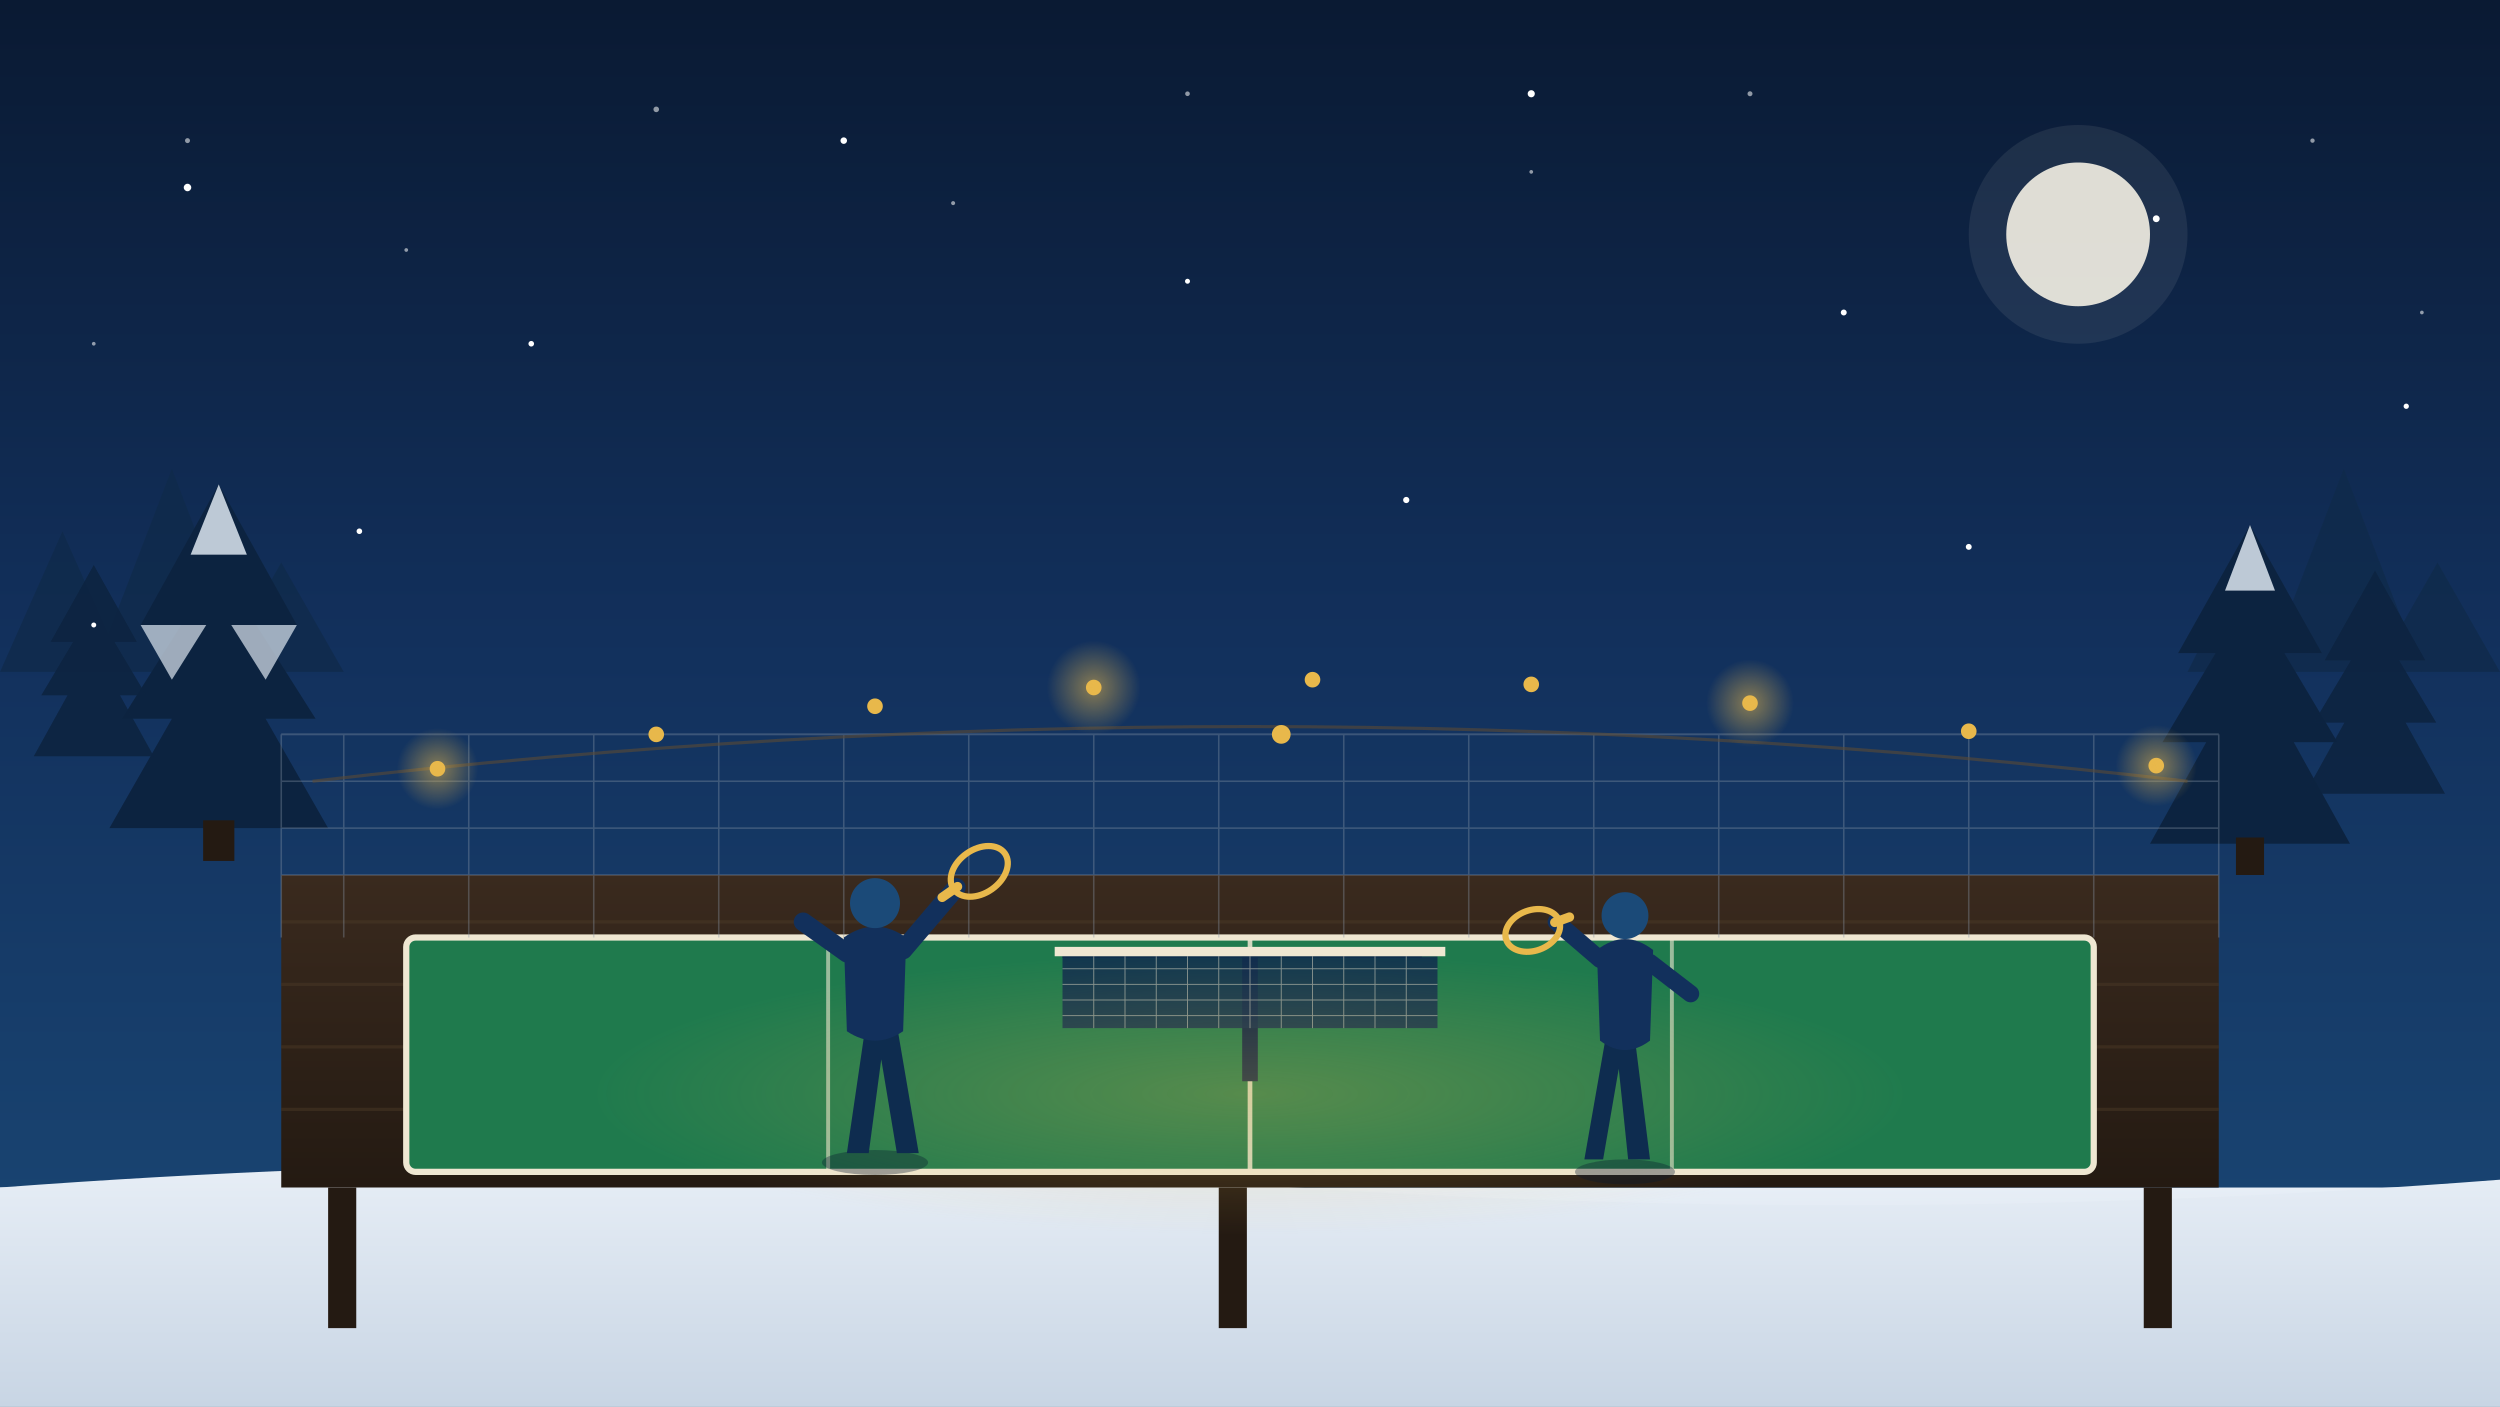
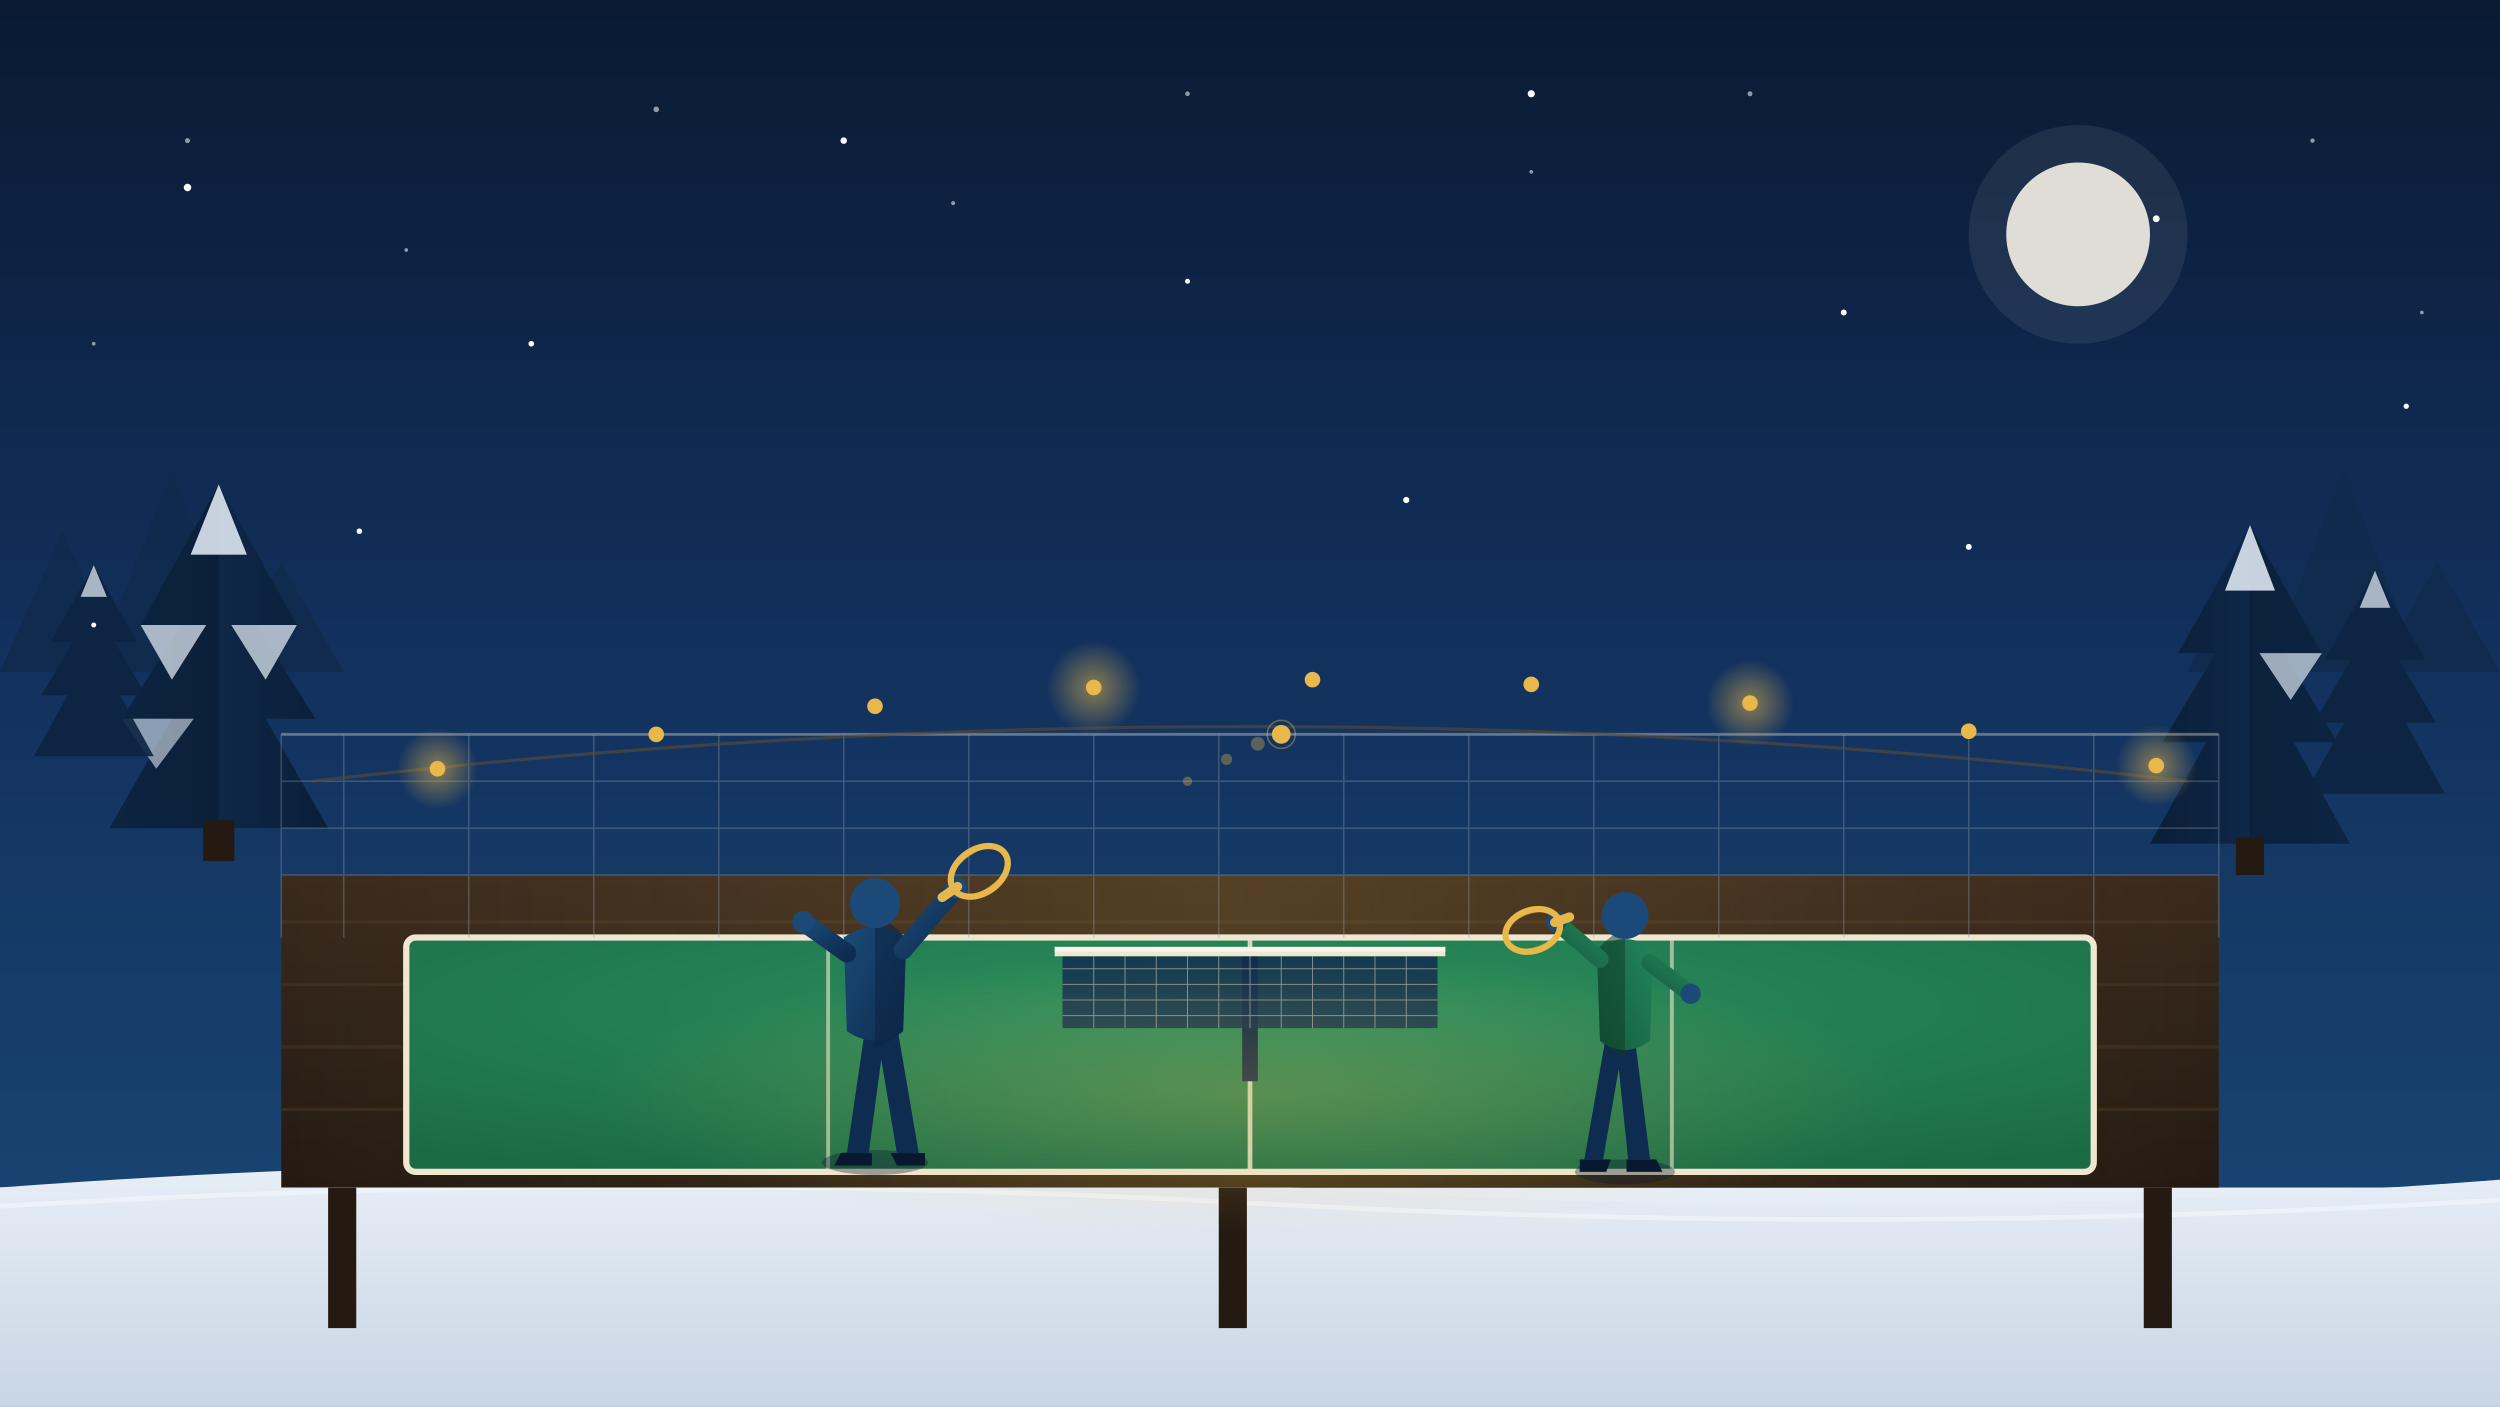
<svg xmlns="http://www.w3.org/2000/svg" viewBox="0 0 1600 900" preserveAspectRatio="xMidYMid slice" role="img" aria-label="Illustration of a platform tennis court at dusk in winter, with two players mid-rally under string lights, surrounded by snow-dusted evergreen trees.">
  <defs>
    <linearGradient id="sky" x1="0" y1="0" x2="0" y2="1">
      <stop offset="0%" stop-color="#0A1A33" />
      <stop offset="45%" stop-color="#12305C" />
      <stop offset="100%" stop-color="#1B4A78" />
    </linearGradient>
    <linearGradient id="snowGround" x1="0" y1="0" x2="0" y2="1">
      <stop offset="0%" stop-color="#E7EEF6" />
      <stop offset="100%" stop-color="#C8D5E4" />
    </linearGradient>
    <radialGradient id="heaterGlow" cx="50%" cy="50%" r="50%">
      <stop offset="0%" stop-color="#E8B84B" stop-opacity="0.55" />
      <stop offset="100%" stop-color="#E8B84B" stop-opacity="0" />
    </radialGradient>
    <linearGradient id="deckWood" x1="0" y1="0" x2="0" y2="1">
      <stop offset="0%" stop-color="#3A2A1E" />
      <stop offset="100%" stop-color="#241A12" />
    </linearGradient>
+     <linearGradient id="plankGlow" x1="0" y1="0" x2="1" y2="0">
+       <stop offset="0%" stop-color="#E8B84B" stop-opacity="0" />
+       <stop offset="50%" stop-color="#E8B84B" stop-opacity="0.16" />
+       <stop offset="100%" stop-color="#E8B84B" stop-opacity="0" />
+     </linearGradient>
+     <linearGradient id="treeLit" x1="0" y1="0" x2="1" y2="0">
+       <stop offset="0%" stop-color="#123156" />
+       <stop offset="100%" stop-color="#0A1E38" />
+     </linearGradient>
+     <linearGradient id="jacketA" x1="0" y1="0" x2="1" y2="1">
+       <stop offset="0%" stop-color="#1B4A78" />
+       <stop offset="100%" stop-color="#0E2C4F" />
+     </linearGradient>
+     <linearGradient id="jacketB" x1="0" y1="0" x2="1" y2="1">
+       <stop offset="0%" stop-color="#228559" />
+       <stop offset="100%" stop-color="#155C3D" />
+     </linearGradient>
+     <radialGradient id="courtShade" cx="50%" cy="30%" r="80%">
+       <stop offset="0%" stop-color="#2A8F5E" />
+       <stop offset="100%" stop-color="#1B6B45" />
+     </radialGradient>
  </defs>
  <rect width="1600" height="900" fill="url(#sky)" />
  <circle cx="1330" cy="150" r="46" fill="#F4F0E4" opacity="0.9" />
  <circle cx="1330" cy="150" r="70" fill="#F4F0E4" opacity="0.08" />
  <g fill="#FFFFFF" opacity="0.55">
    <circle cx="120" cy="90" r="1.6" />
    <circle cx="260" cy="160" r="1.2" />
    <circle cx="420" cy="70" r="1.8" />
    <circle cx="610" cy="130" r="1.3" />
    <circle cx="760" cy="60" r="1.5" />
    <circle cx="980" cy="110" r="1.2" />
    <circle cx="1120" cy="60" r="1.6" />
    <circle cx="60" cy="220" r="1.2" />
    <circle cx="1480" cy="90" r="1.4" />
    <circle cx="1550" cy="200" r="1.2" />
  </g>
  <g fill="#0F2A4A" opacity="0.75">
    <path d="M0 430 L40 340 L80 430 Z" />
    <path d="M60 430 L110 300 L160 430 Z" />
    <path d="M140 430 L180 360 L220 430 Z" />
    <path d="M1400 430 L1440 350 L1480 430 Z" />
    <path d="M1450 430 L1500 300 L1550 430 Z" />
    <path d="M1520 430 L1560 360 L1600 430 Z" />
  </g>
  <g id="evergreen-left" transform="translate(140,270)">
-     <path d="M0 260 L-70 260 L-30 190 L-62 190 L-24 130 L-50 130 L0 40 L50 130 L24 130 L62 190 L30 190 L70 260 Z" fill="#0C2340" />
-     <path d="M0 40 L18 85 L-18 85 Z" fill="#DCE6F0" opacity="0.85" />
-     <path d="M-50 130 L-30 165 L-8 130 Z" fill="#DCE6F0" opacity="0.7" />
-     <path d="M8 130 L30 165 L50 130 Z" fill="#DCE6F0" opacity="0.7" />
+     <path d="M0 260 L-70 260 L-30 190 L-62 190 L-24 130 L-50 130 L0 40 L50 130 L24 130 L62 190 L30 190 L70 260 Z" fill="url(#treeLit)" />
+     <path d="M0 40 L0 260 L-70 260 L-30 190 L-62 190 L-24 130 L-50 130 Z" fill="#081A30" opacity="0.55" />
+     <path d="M0 40 L18 85 L-18 85 Z" fill="#DCE6F0" opacity="0.9" />
+     <path d="M-50 130 L-30 165 L-8 130 Z" fill="#DCE6F0" opacity="0.75" />
+     <path d="M8 130 L30 165 L50 130 Z" fill="#DCE6F0" opacity="0.75" />
+     <path d="M-62 190 L-40 222 L-16 190 Z" fill="#DCE6F0" opacity="0.6" />
    <rect x="-10" y="255" width="20" height="26" fill="#241A12" />
  </g>
  <g id="evergreen-right" transform="translate(1440,300) scale(-1,1)">
-     <path d="M0 240 L-64 240 L-28 175 L-56 175 L-22 118 L-46 118 L0 36 L46 118 L22 118 L56 175 L28 175 L64 240 Z" fill="#0C2340" />
-     <path d="M0 36 L16 78 L-16 78 Z" fill="#DCE6F0" opacity="0.85" />
+     <path d="M0 240 L-64 240 L-28 175 L-56 175 L-22 118 L-46 118 L0 36 L46 118 L22 118 L56 175 L28 175 L64 240 Z" fill="url(#treeLit)" />
+     <path d="M0 36 L0 240 L-64 240 L-28 175 L-56 175 L-22 118 L-46 118 Z" fill="#081A30" opacity="0.5" />
+     <path d="M0 36 L16 78 L-16 78 Z" fill="#DCE6F0" opacity="0.9" />
+     <path d="M-46 118 L-26 148 L-6 118 Z" fill="#DCE6F0" opacity="0.7" />
    <rect x="-9" y="236" width="18" height="24" fill="#241A12" />
  </g>
  <g transform="translate(1520,340) scale(0.7)">
    <path d="M0 240 L-64 240 L-28 175 L-56 175 L-22 118 L-46 118 L0 36 L46 118 L22 118 L56 175 L28 175 L64 240 Z" fill="#0C2340" opacity="0.9" />
+     <path d="M0 36 L14 70 L-14 70 Z" fill="#DCE6F0" opacity="0.75" />
  </g>
  <g transform="translate(60,340) scale(0.6)">
    <path d="M0 240 L-64 240 L-28 175 L-56 175 L-22 118 L-46 118 L0 36 L46 118 L22 118 L56 175 L28 175 L64 240 Z" fill="#0C2340" opacity="0.9" />
+     <path d="M0 36 L14 70 L-14 70 Z" fill="#DCE6F0" opacity="0.75" />
  </g>
  <rect x="0" y="760" width="1600" height="140" fill="url(#snowGround)" />
  <path d="M0 760 Q 400 730 800 758 T 1600 755 L1600 900 L0 900 Z" fill="url(#snowGround)" />
+   <path d="M0 772 Q 400 748 800 770 T 1600 768" fill="none" stroke="#FFFFFF" stroke-width="3" opacity="0.4" />
  <rect x="180" y="560" width="1240" height="200" fill="url(#deckWood)" />
  <g stroke="#4A3826" stroke-width="2" opacity="0.5">
    <line x1="180" y1="590" x2="1420" y2="590" />
    <line x1="180" y1="630" x2="1420" y2="630" />
    <line x1="180" y1="670" x2="1420" y2="670" />
    <line x1="180" y1="710" x2="1420" y2="710" />
  </g>
+   <rect x="180" y="560" width="1240" height="200" fill="url(#plankGlow)" />
  <rect x="210" y="760" width="18" height="90" fill="#241A12" />
  <rect x="1372" y="760" width="18" height="90" fill="#241A12" />
  <rect x="780" y="760" width="18" height="90" fill="#241A12" />
-   <rect x="260" y="600" width="1080" height="150" rx="6" fill="#1F7A4D" />
+   <rect x="260" y="600" width="1080" height="150" rx="6" fill="url(#courtShade)" />
  <rect x="260" y="600" width="1080" height="150" rx="6" fill="none" stroke="#EFE7D2" stroke-width="4" />
  <line x1="800" y1="600" x2="800" y2="750" stroke="#EFE7D2" stroke-width="3" opacity="0.85" />
  <line x1="530" y1="600" x2="530" y2="750" stroke="#EFE7D2" stroke-width="2.5" opacity="0.6" />
  <line x1="1070" y1="600" x2="1070" y2="750" stroke="#EFE7D2" stroke-width="2.5" opacity="0.6" />
  <g stroke="#8A97A8" stroke-width="1" opacity="0.35">
    <line x1="180" y1="470" x2="180" y2="600" />
    <line x1="1420" y1="470" x2="1420" y2="600" />
    <line x1="180" y1="470" x2="1420" y2="470" />
    <path d="M180 470 L1420 470 M180 500 L1420 500 M180 530 L1420 530 M180 560 L1420 560" />
    <path d="M220 470 L220 600 M300 470 L300 600 M380 470 L380 600 M460 470 L460 600 M540 470 L540 600 M620 470 L620 600 M700 470 L700 600 M780 470 L780 600 M860 470 L860 600 M940 470 L940 600 M1020 470 L1020 600 M1100 470 L1100 600 M1180 470 L1180 600 M1260 470 L1260 600 M1340 470 L1340 600" />
  </g>
+   <path d="M180 470 L1420 470" stroke="#EFE7D2" stroke-width="2" opacity="0.25" />
  <g>
    <rect x="795" y="612" width="10" height="80" fill="#0B2545" />
-     <rect x="795" y="612" width="230" height="1" fill="#0B2545" transform="translate(-115,0)" />
    <rect x="680" y="612" width="240" height="46" fill="#0E2C4F" opacity="0.85" />
    <g stroke="#EFE7D2" stroke-width="0.6" opacity="0.5">
      <path d="M680 620 L920 620 M680 630 L920 630 M680 640 L920 640 M680 650 L920 650" />
      <path d="M700 612 L700 658 M720 612 L720 658 M740 612 L740 658 M760 612 L760 658 M780 612 L780 658 M800 612 L800 658 M820 612 L820 658 M840 612 L840 658 M860 612 L860 658 M880 612 L880 658 M900 612 L900 658" />
    </g>
    <rect x="675" y="606" width="250" height="6" fill="#EFE7D2" />
+     <rect x="675" y="606" width="250" height="3" fill="#FFFFFF" opacity="0.6" />
  </g>
  <path d="M200 500 Q 800 430 1400 500" fill="none" stroke="#5A4A34" stroke-width="2" opacity="0.6" />
  <g fill="#E8B84B">
    <circle cx="280" cy="492" r="5" />
    <circle cx="420" cy="470" r="5" />
    <circle cx="560" cy="452" r="5" />
    <circle cx="700" cy="440" r="5" />
    <circle cx="840" cy="435" r="5" />
    <circle cx="980" cy="438" r="5" />
    <circle cx="1120" cy="450" r="5" />
    <circle cx="1260" cy="468" r="5" />
    <circle cx="1380" cy="490" r="5" />
  </g>
  <g fill="url(#heaterGlow)">
    <circle cx="280" cy="492" r="26" />
    <circle cx="700" cy="440" r="30" />
    <circle cx="1120" cy="450" r="28" />
    <circle cx="1380" cy="490" r="26" />
  </g>
  <ellipse cx="800" cy="700" rx="420" ry="90" fill="url(#heaterGlow)" opacity="0.5" />
+   <g fill="#E8B84B" opacity="0.35">
+     <circle cx="760" cy="500" r="3" />
+     <circle cx="785" cy="486" r="3.6" />
+     <circle cx="805" cy="476" r="4.4" />
+   </g>
  <g id="player-left" transform="translate(560,560)">
    <ellipse cx="0" cy="184" rx="34" ry="8" fill="#07182F" opacity="0.35" />
    <path d="M-6 96 L-18 178 L-4 178 L4 118 L14 178 L28 178 L14 96 Z" fill="#0E2C4F" />
-     <path d="M-20 40 Q0 26 20 40 L18 100 Q0 112 -18 100 Z" fill="#12305C" />
+     <path d="M-22 178 L-2 178 L-2 186 L-26 186 Z" fill="#07182F" />
+     <path d="M10 178 L32 178 L32 186 L14 186 Z" fill="#07182F" />
+     <path d="M-20 40 Q0 26 20 40 L18 100 Q0 112 -18 100 Z" fill="url(#jacketA)" />
+     <path d="M0 26 Q10 30 20 40 L18 100 Q9 108 0 110 Z" fill="#0A2140" opacity="0.5" />
    <circle cx="0" cy="18" r="16" fill="#1B4A78" />
-     <path d="M-18 50 L-46 30" stroke="#12305C" stroke-width="12" stroke-linecap="round" />
-     <path d="M18 48 L52 8" stroke="#12305C" stroke-width="12" stroke-linecap="round" />
+     <path d="M-18 50 L-46 30" stroke="url(#jacketA)" stroke-width="12" stroke-linecap="round" />
+     <circle cx="-46" cy="30" r="7" fill="#1B4A78" />
+     <path d="M18 48 L52 8" stroke="url(#jacketA)" stroke-width="12" stroke-linecap="round" />
+     <circle cx="52" cy="8" r="7" fill="#1B4A78" />
    <g transform="translate(52,8) rotate(-35)">
      <ellipse cx="18" cy="0" rx="20" ry="14" fill="none" stroke="#E8B84B" stroke-width="4" />
+       <path d="M4 -10 Q18 -14 32 -10 M4 10 Q18 14 32 10" stroke="#E8B84B" stroke-width="1" opacity="0.5" fill="none" />
      <rect x="-14" y="-3" width="18" height="6" rx="3" fill="#E8B84B" />
    </g>
  </g>
  <g id="player-right" transform="translate(1040,570) scale(-1,1)">
    <ellipse cx="0" cy="180" rx="32" ry="8" fill="#07182F" opacity="0.35" />
    <path d="M-6 92 L-16 172 L-2 172 L4 114 L14 172 L26 172 L12 92 Z" fill="#0E2C4F" />
-     <path d="M-18 38 Q0 24 18 38 L16 96 Q0 108 -16 96 Z" fill="#12305C" />
+     <path d="M-20 172 L-1 172 L-1 180 L-24 180 Z" fill="#07182F" />
+     <path d="M9 172 L29 172 L29 180 L12 180 Z" fill="#07182F" />
+     <path d="M-18 38 Q0 24 18 38 L16 96 Q0 108 -16 96 Z" fill="url(#jacketB)" />
+     <path d="M0 24 Q9 28 18 38 L16 96 Q8 104 0 106 Z" fill="#0E3A26" opacity="0.5" />
    <circle cx="0" cy="16" r="15" fill="#1B4A78" />
-     <path d="M-16 46 L-42 66" stroke="#12305C" stroke-width="11" stroke-linecap="round" />
-     <path d="M16 44 L44 20" stroke="#12305C" stroke-width="11" stroke-linecap="round" />
+     <path d="M-16 46 L-42 66" stroke="url(#jacketB)" stroke-width="11" stroke-linecap="round" />
+     <circle cx="-42" cy="66" r="6.5" fill="#1B4A78" />
+     <path d="M16 44 L44 20" stroke="url(#jacketB)" stroke-width="11" stroke-linecap="round" />
+     <circle cx="44" cy="20" r="6.5" fill="#1B4A78" />
    <g transform="translate(44,20) rotate(20)">
      <ellipse cx="16" cy="0" rx="18" ry="13" fill="none" stroke="#E8B84B" stroke-width="4" />
+       <path d="M4 -9 Q16 -13 28 -9 M4 9 Q16 13 28 9" stroke="#E8B84B" stroke-width="1" opacity="0.5" fill="none" />
      <rect x="-12" y="-3" width="16" height="6" rx="3" fill="#E8B84B" />
    </g>
  </g>
  <circle cx="820" cy="470" r="6" fill="#E8B84B" />
+   <circle cx="820" cy="470" r="9" fill="none" stroke="#E8B84B" stroke-width="1" opacity="0.4" />
  <g class="snow" fill="#FFFFFF">
    <circle cx="120" cy="120" r="2.4" />
    <circle cx="340" cy="220" r="1.8" />
    <circle cx="540" cy="90" r="2.1" />
    <circle cx="760" cy="180" r="1.6" />
    <circle cx="980" cy="60" r="2.3" />
    <circle cx="1180" cy="200" r="1.9" />
    <circle cx="1380" cy="140" r="2.2" />
    <circle cx="1540" cy="260" r="1.7" />
    <circle cx="230" cy="340" r="1.8" />
    <circle cx="900" cy="320" r="2.0" />
    <circle cx="60" cy="400" r="1.6" />
    <circle cx="1260" cy="350" r="1.9" />
  </g>
</svg>
